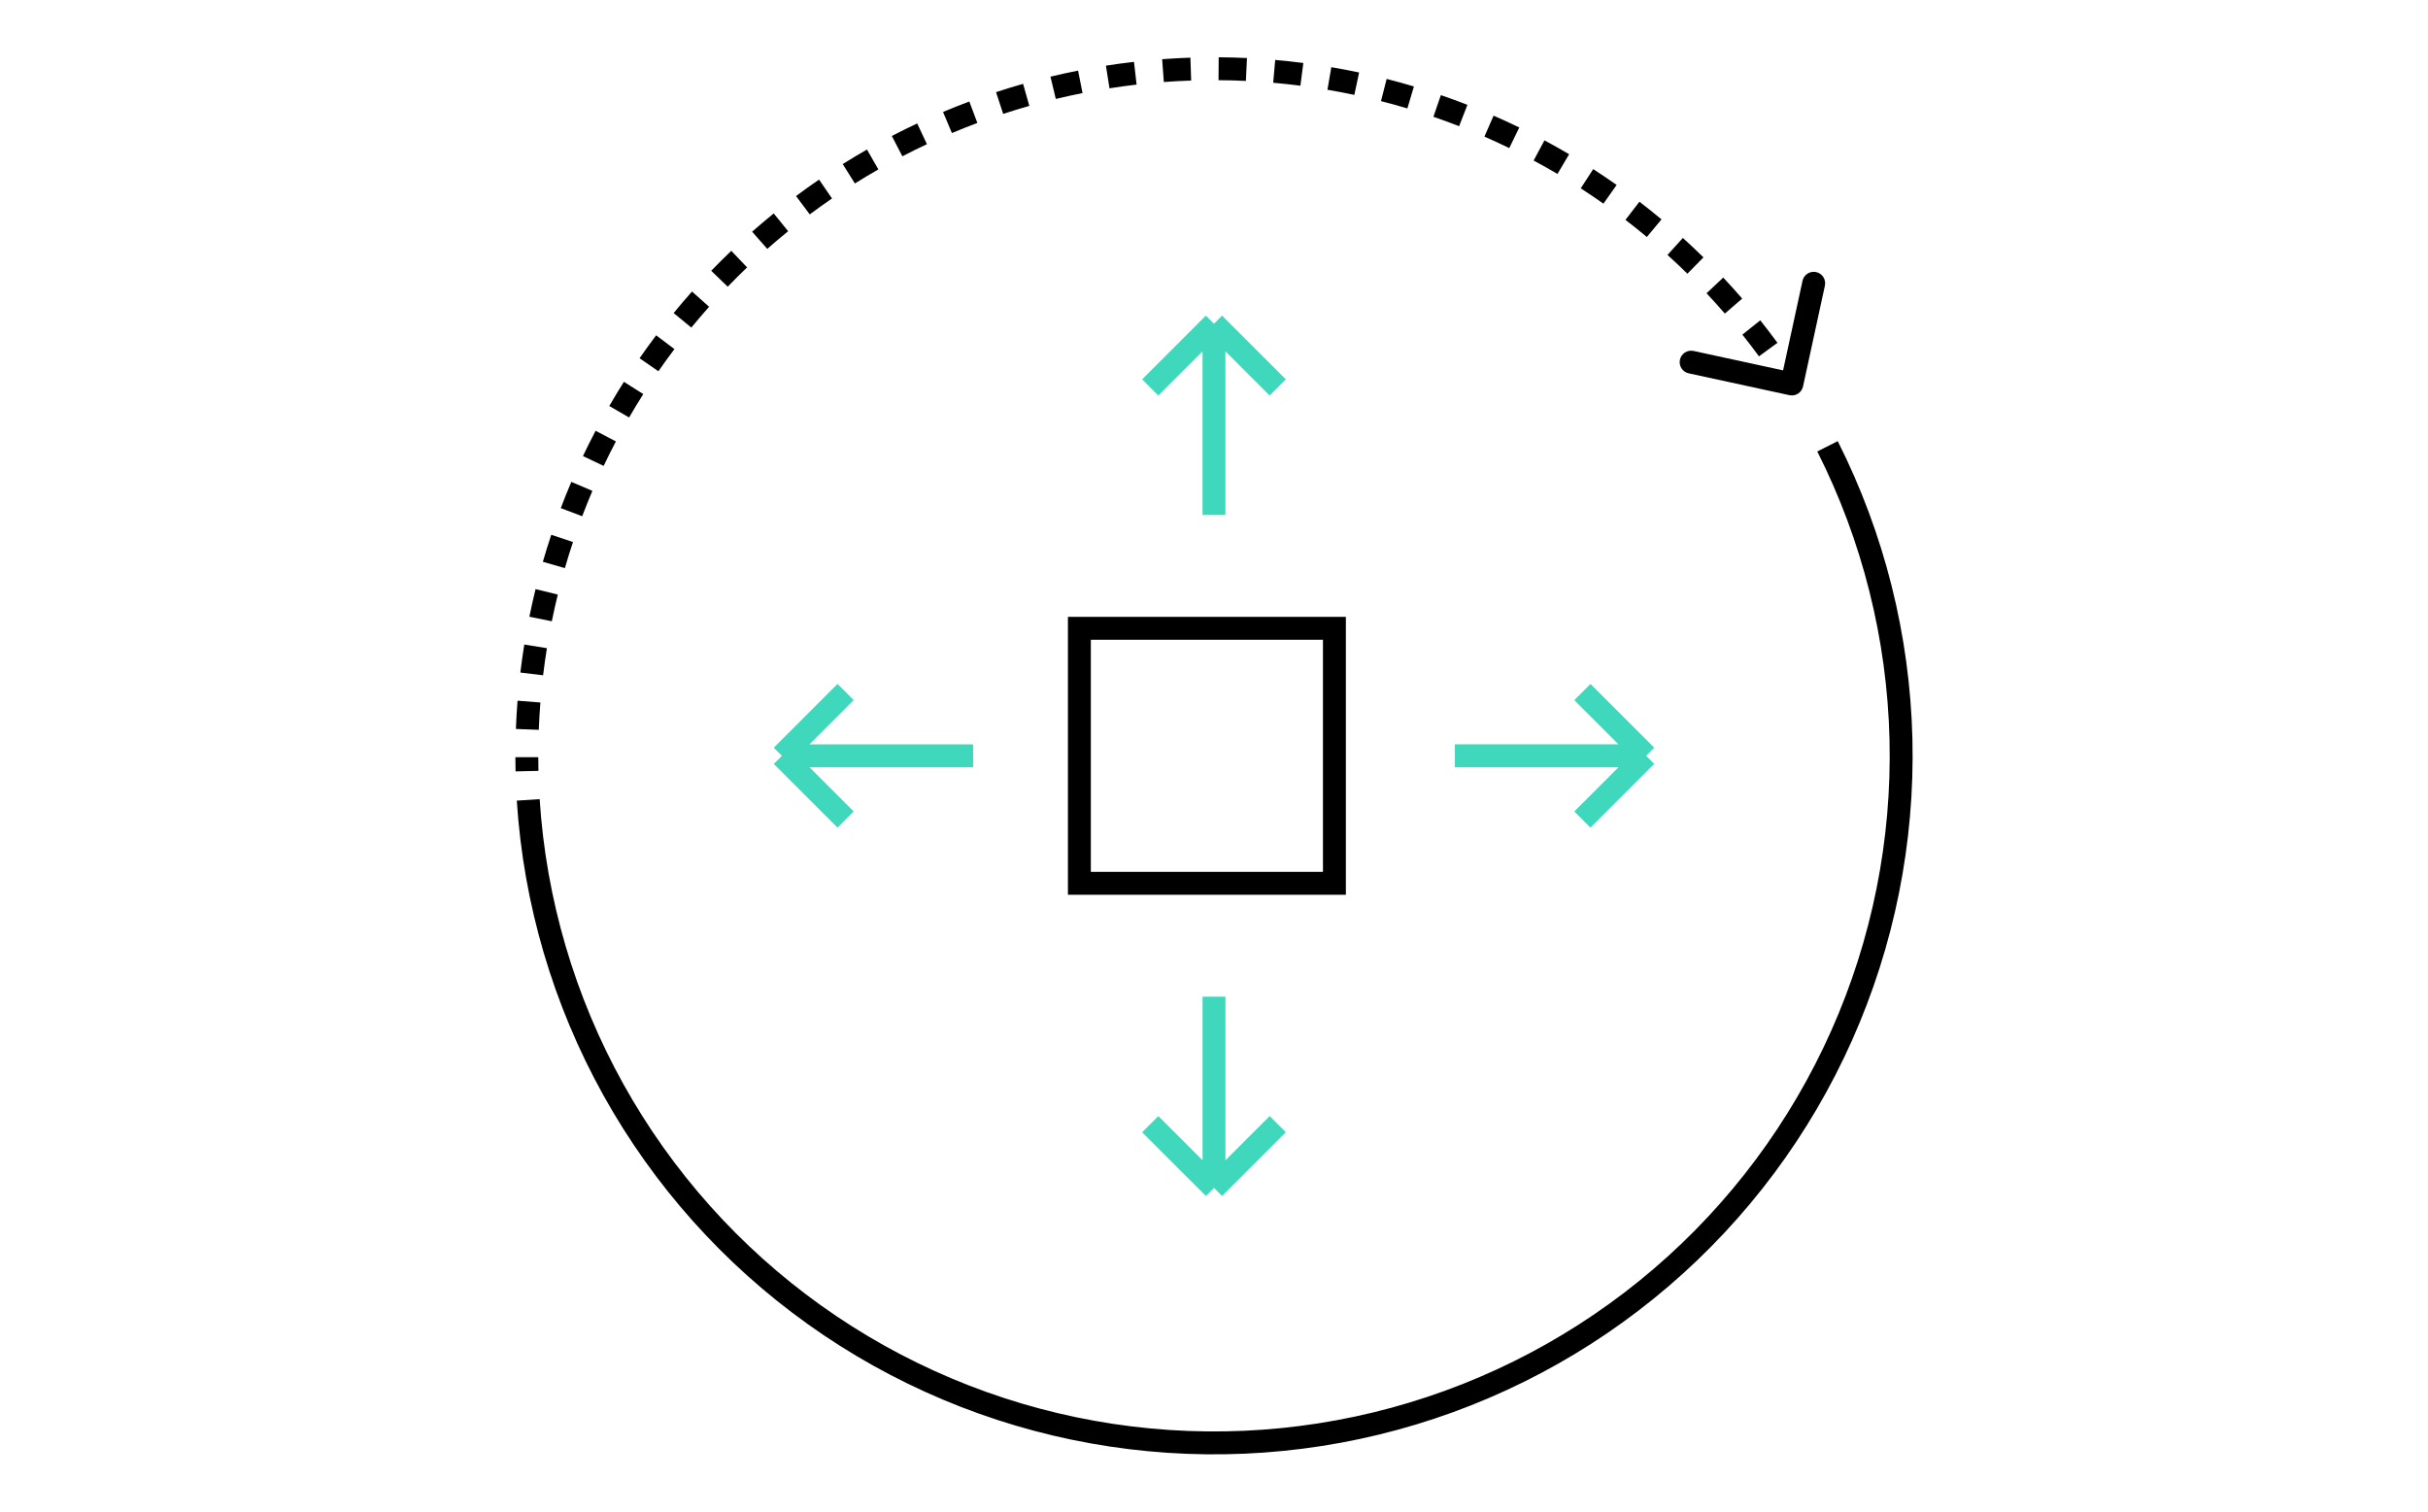
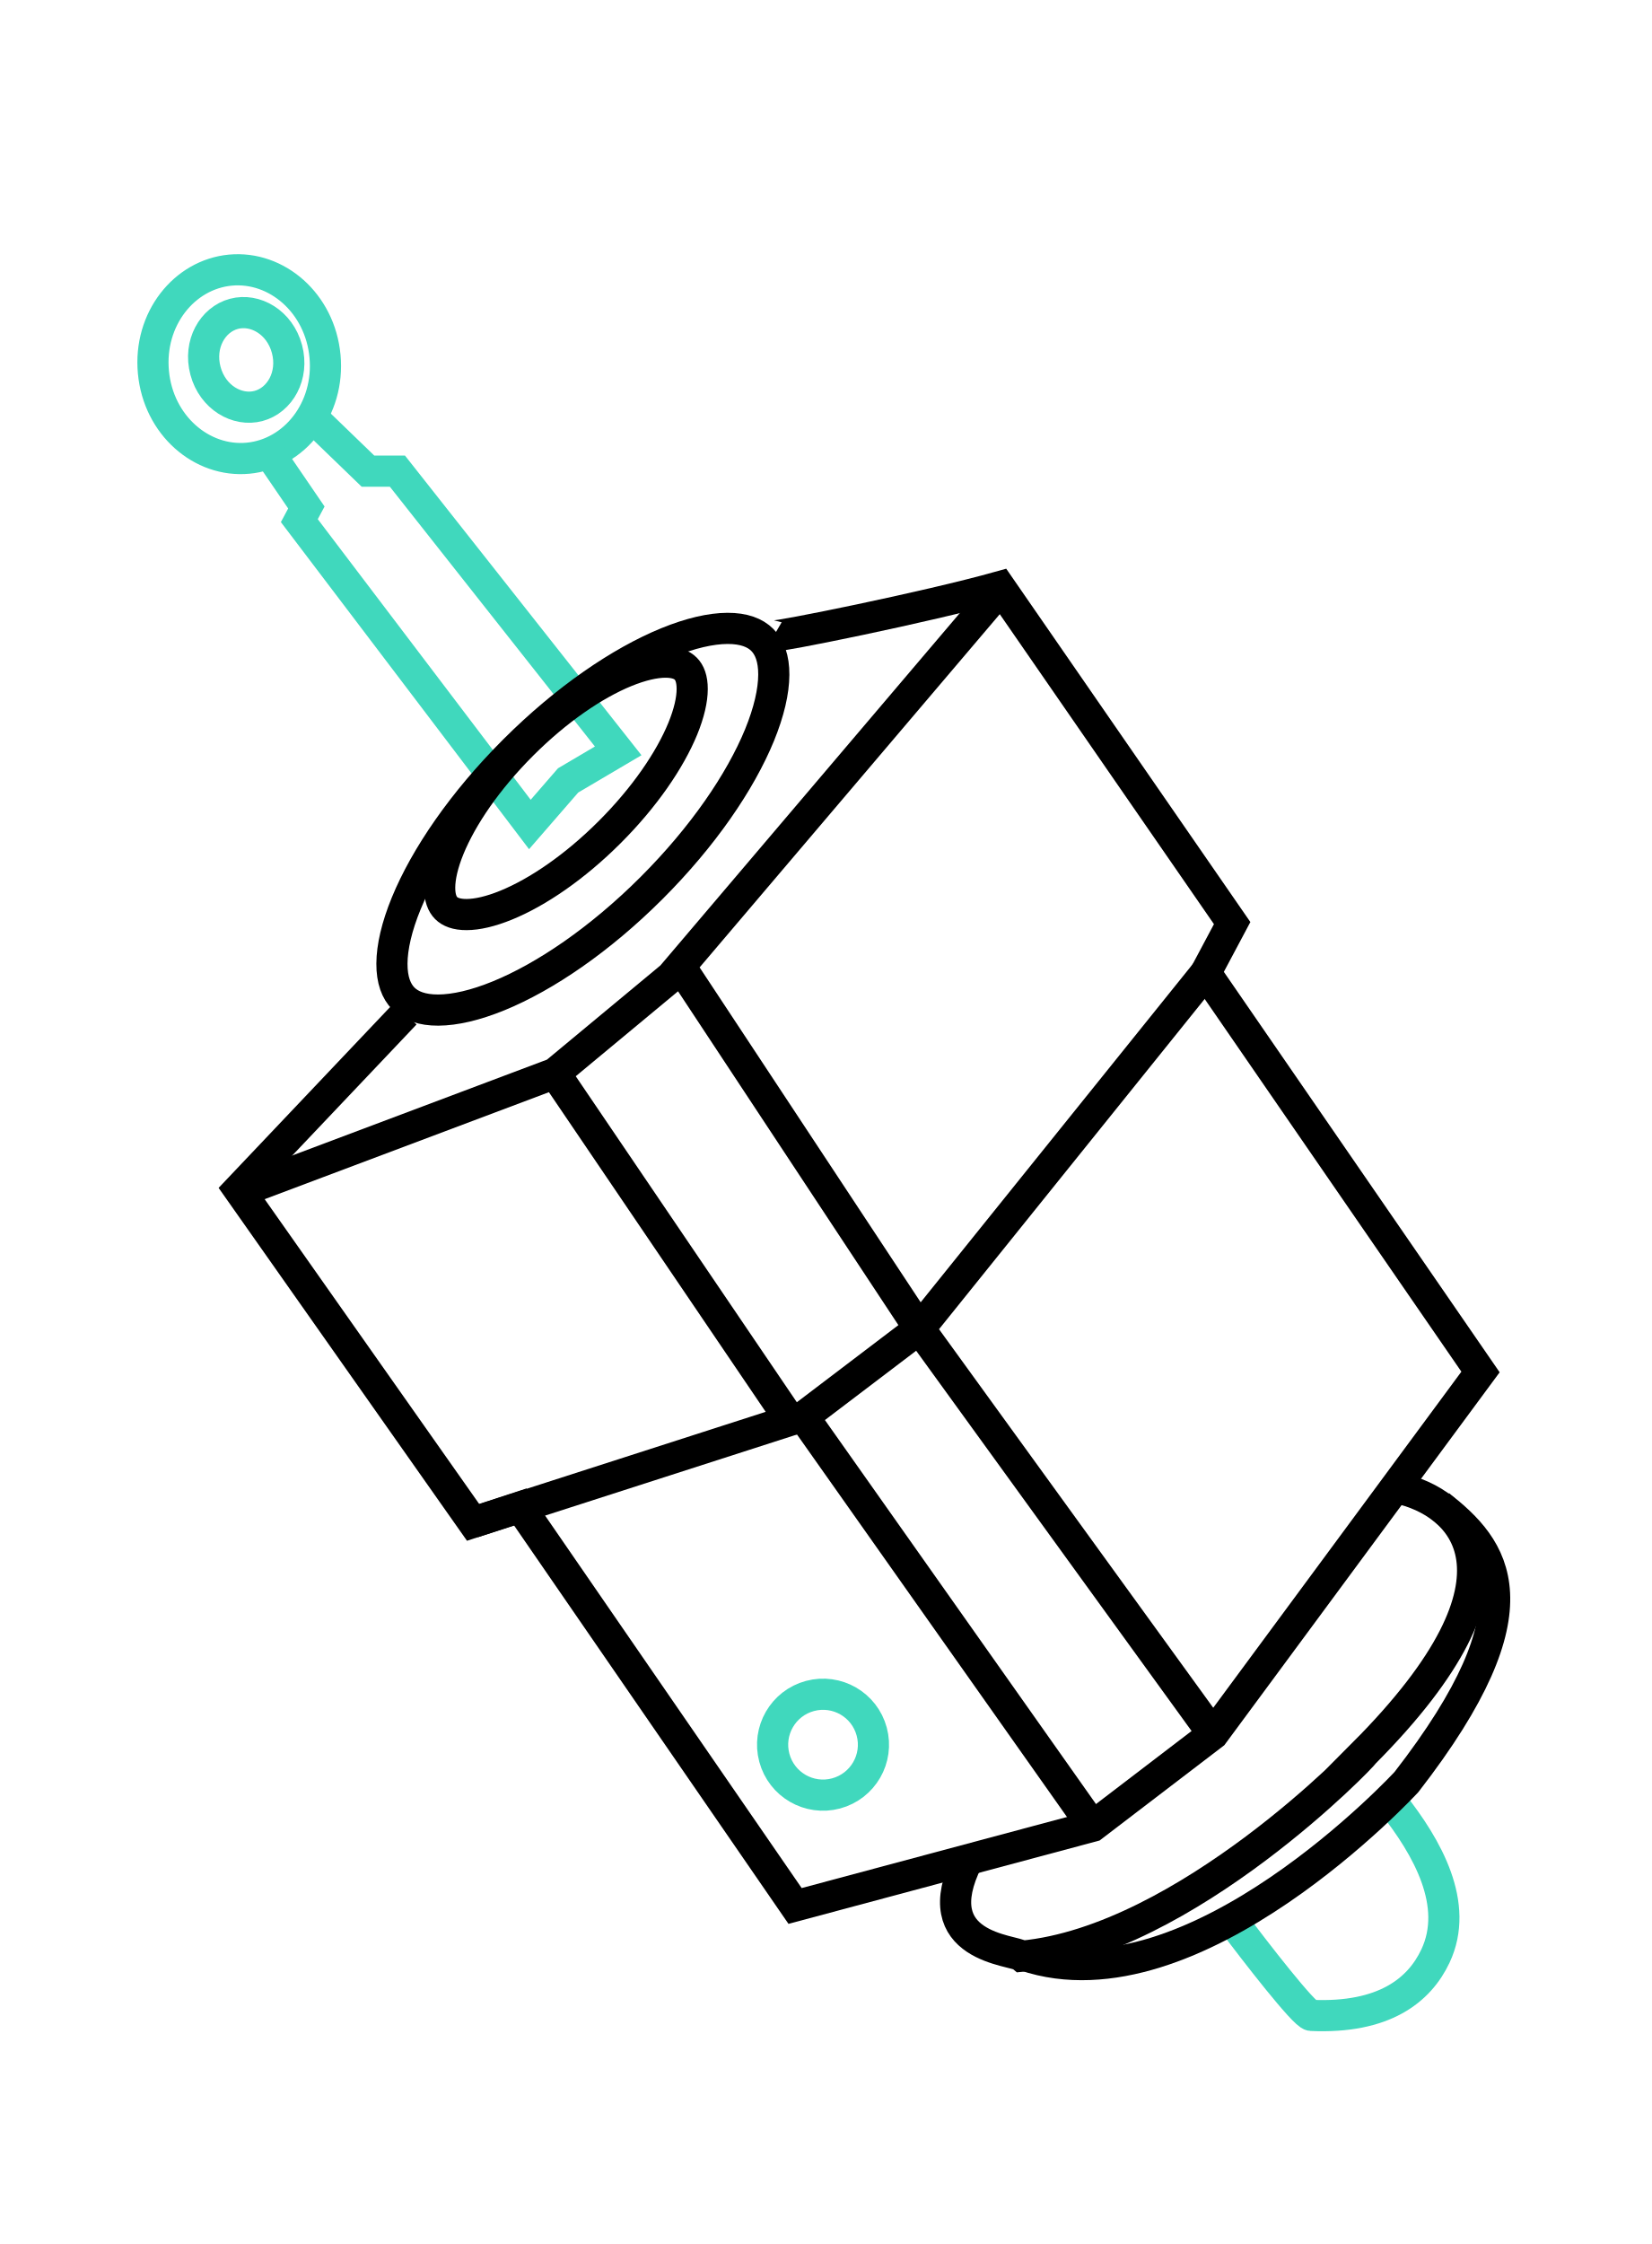
- <svg xmlns="http://www.w3.org/2000/svg" width="106" height="66" viewBox="0 0 106 66" fill="none">
-   <g id="Frame 1122">
-     <g id="Group 2017">
-       <g id="Group 1851">
-         <path id="Vector 137" d="M47.123 38.567V27.433H58.257V38.567H47.123Z" stroke="black" />
-         <path id="Vector 138" d="M52.999 22.484V14.134M52.999 14.134L50.216 16.917M52.999 14.134L55.783 16.917" stroke="#40D8BD" />
-         <path id="Vector 140" d="M42.484 33L34.134 33M34.134 33L36.917 35.783M34.134 33L36.917 30.216" stroke="#40D8BD" />
-         <path id="Vector 139" d="M53 43.516L53 51.866M53 51.866L55.783 49.083M53 51.866L50.216 49.083" stroke="#40D8BD" />
-         <path id="Vector 141" d="M63.516 32.999L71.866 32.999M71.866 32.999L69.083 30.216M71.866 32.999L69.083 35.783" stroke="#40D8BD" />
-       </g>
-       <g id="Group 1850">
-         <path id="Ellipse 1049" d="M78.122 17.254C78.392 17.313 78.658 17.141 78.716 16.872L79.67 12.474C79.729 12.204 79.558 11.938 79.288 11.879C79.018 11.821 78.752 11.992 78.693 12.262L77.845 16.171L73.936 15.323C73.666 15.264 73.4 15.436 73.341 15.706C73.283 15.976 73.454 16.242 73.724 16.3L78.122 17.254ZM63.314 4.829L63.142 5.298L63.314 4.829ZM44.219 4.314L44.073 3.836L44.219 4.314ZM28.684 15.43L29.089 15.722L28.684 15.43ZM23.507 33.658C23.503 33.459 23.5 33.259 23.5 33.06L22.5 33.062C22.5 33.268 22.503 33.474 22.508 33.68L23.507 33.658ZM23.522 31.866C23.537 31.468 23.561 31.07 23.592 30.673L22.595 30.594C22.562 31.004 22.538 31.416 22.523 31.828L23.522 31.866ZM23.71 29.484C23.758 29.089 23.813 28.694 23.877 28.301L22.889 28.142C22.824 28.548 22.766 28.956 22.717 29.365L23.71 29.484ZM24.091 27.126C24.17 26.736 24.257 26.347 24.352 25.96L23.381 25.722C23.283 26.121 23.193 26.523 23.111 26.927L24.091 27.126ZM24.661 24.806C24.771 24.424 24.89 24.043 25.016 23.665L24.067 23.349C23.937 23.74 23.814 24.133 23.7 24.528L24.661 24.806ZM25.417 22.54C25.558 22.168 25.707 21.798 25.863 21.432L24.943 21.04C24.781 21.419 24.628 21.8 24.482 22.185L25.417 22.54ZM26.354 20.342C26.524 19.983 26.702 19.627 26.888 19.274L26.003 18.808C25.811 19.173 25.627 19.542 25.45 19.913L26.354 20.342ZM27.465 18.228C27.664 17.883 27.871 17.543 28.084 17.206L27.239 16.671C27.019 17.019 26.805 17.371 26.599 17.727L27.465 18.228ZM28.744 16.21C28.857 16.047 28.972 15.884 29.089 15.722L28.279 15.137C28.158 15.304 28.039 15.472 27.922 15.641L28.744 16.21ZM29.089 15.722C29.206 15.561 29.324 15.401 29.444 15.242L28.645 14.64C28.521 14.804 28.399 14.97 28.279 15.137L29.089 15.722ZM30.182 14.302C30.435 13.994 30.694 13.691 30.958 13.394L30.211 12.729C29.937 13.037 29.67 13.35 29.409 13.669L30.182 14.302ZM31.77 12.518C32.047 12.231 32.329 11.95 32.617 11.675L31.926 10.952C31.628 11.236 31.336 11.527 31.05 11.823L31.77 12.518ZM33.497 10.867C33.796 10.603 34.1 10.346 34.409 10.095L33.779 9.319C33.459 9.578 33.145 9.844 32.836 10.117L33.497 10.867ZM35.352 9.361C35.671 9.123 35.995 8.891 36.323 8.666L35.758 7.841C35.418 8.074 35.083 8.314 34.753 8.56L35.352 9.361ZM37.322 8.011C37.66 7.799 38.001 7.594 38.347 7.397L37.85 6.529C37.493 6.733 37.139 6.945 36.791 7.164L37.322 8.011ZM39.396 6.824C39.749 6.641 40.106 6.464 40.467 6.295L40.042 5.39C39.669 5.565 39.3 5.747 38.934 5.937L39.396 6.824ZM41.558 5.809C41.925 5.655 42.295 5.508 42.669 5.368L42.318 4.432C41.932 4.576 41.55 4.728 41.17 4.888L41.558 5.809ZM43.796 4.973C43.985 4.911 44.175 4.85 44.365 4.792L44.073 3.836C43.876 3.896 43.679 3.958 43.484 4.023L43.796 4.973ZM44.365 4.792C44.556 4.734 44.747 4.677 44.938 4.623L44.665 3.661C44.467 3.717 44.27 3.775 44.073 3.836L44.365 4.792ZM46.094 4.32C46.482 4.226 46.871 4.141 47.261 4.064L47.066 3.083C46.663 3.163 46.261 3.251 45.86 3.348L46.094 4.32ZM48.437 3.855C48.831 3.793 49.226 3.74 49.621 3.694L49.507 2.701C49.098 2.748 48.69 2.803 48.282 2.867L48.437 3.855ZM50.81 3.581C51.208 3.552 51.605 3.53 52.003 3.517L51.97 2.517C51.558 2.531 51.147 2.554 50.736 2.584L50.81 3.581ZM53.198 3.501C53.596 3.503 53.994 3.514 54.392 3.533L54.439 2.534C54.028 2.515 53.616 2.503 53.205 2.501L53.198 3.501ZM55.584 3.613C55.981 3.648 56.377 3.691 56.772 3.742L56.9 2.75C56.491 2.698 56.082 2.653 55.672 2.617L55.584 3.613ZM57.953 3.919C58.346 3.986 58.737 4.06 59.127 4.143L59.335 3.165C58.931 3.079 58.527 3.002 58.121 2.933L57.953 3.919ZM60.29 4.415C60.676 4.513 61.06 4.62 61.442 4.734L61.728 3.775C61.333 3.657 60.936 3.548 60.538 3.446L60.29 4.415ZM62.579 5.099C62.768 5.163 62.955 5.23 63.142 5.298L63.486 4.359C63.293 4.288 63.099 4.22 62.904 4.153L62.579 5.099ZM63.142 5.298C63.33 5.367 63.516 5.437 63.701 5.509L64.064 4.578C63.872 4.503 63.68 4.43 63.486 4.359L63.142 5.298ZM64.806 5.965C65.171 6.125 65.533 6.292 65.891 6.465L66.328 5.566C65.958 5.386 65.584 5.214 65.206 5.049L64.806 5.965ZM66.954 7.009C67.306 7.198 67.653 7.393 67.995 7.595L68.504 6.734C68.149 6.525 67.79 6.323 67.427 6.128L66.954 7.009ZM69.012 8.223C69.346 8.44 69.676 8.663 70.002 8.892L70.578 8.075C70.242 7.838 69.9 7.607 69.555 7.384L69.012 8.223ZM70.964 9.6C71.28 9.843 71.591 10.092 71.897 10.347L72.537 9.579C72.221 9.315 71.9 9.058 71.573 8.807L70.964 9.6ZM72.798 11.131C73.094 11.398 73.383 11.671 73.668 11.95L74.368 11.237C74.074 10.948 73.775 10.665 73.469 10.389L72.798 11.131ZM74.503 12.804C74.775 13.094 75.042 13.39 75.303 13.691L76.059 13.037C75.79 12.725 75.514 12.419 75.232 12.12L74.503 12.804ZM76.067 14.61C76.315 14.921 76.557 15.238 76.792 15.559L77.599 14.968C77.355 14.636 77.105 14.309 76.849 13.987L76.067 14.61ZM77.479 16.537C77.59 16.702 77.7 16.869 77.807 17.036L78.648 16.495C78.537 16.322 78.424 16.15 78.309 15.979L77.479 16.537ZM78.122 17.254C78.392 17.313 78.658 17.141 78.716 16.872L79.67 12.474C79.729 12.204 79.558 11.938 79.288 11.879C79.018 11.821 78.752 11.992 78.693 12.262L77.845 16.171L73.936 15.323C73.666 15.264 73.4 15.436 73.341 15.706C73.283 15.976 73.454 16.242 73.724 16.3L78.122 17.254ZM63.314 4.829L63.142 5.298L63.314 4.829ZM44.219 4.314L44.073 3.836L44.219 4.314ZM28.684 15.43L29.089 15.722L28.684 15.43ZM23.507 33.658C23.503 33.459 23.5 33.259 23.5 33.06L22.5 33.062C22.5 33.268 22.503 33.474 22.508 33.68L23.507 33.658ZM23.522 31.866C23.537 31.468 23.561 31.07 23.592 30.673L22.595 30.594C22.562 31.004 22.538 31.416 22.523 31.828L23.522 31.866ZM23.71 29.484C23.758 29.089 23.813 28.694 23.877 28.301L22.889 28.142C22.824 28.548 22.766 28.956 22.717 29.365L23.71 29.484ZM24.091 27.126C24.17 26.736 24.257 26.347 24.352 25.96L23.381 25.722C23.283 26.121 23.193 26.523 23.111 26.927L24.091 27.126ZM24.661 24.806C24.771 24.424 24.89 24.043 25.016 23.665L24.067 23.349C23.937 23.74 23.814 24.133 23.7 24.528L24.661 24.806ZM25.417 22.54C25.558 22.168 25.707 21.798 25.863 21.432L24.943 21.04C24.781 21.419 24.628 21.8 24.482 22.185L25.417 22.54ZM26.354 20.342C26.524 19.983 26.702 19.627 26.888 19.274L26.003 18.808C25.811 19.173 25.627 19.542 25.45 19.913L26.354 20.342ZM27.465 18.228C27.664 17.883 27.871 17.543 28.084 17.206L27.239 16.671C27.019 17.019 26.805 17.371 26.599 17.727L27.465 18.228ZM28.744 16.21C28.857 16.047 28.972 15.884 29.089 15.722L28.279 15.137C28.158 15.304 28.039 15.472 27.922 15.641L28.744 16.21ZM29.089 15.722C29.206 15.561 29.324 15.401 29.444 15.242L28.645 14.64C28.521 14.804 28.399 14.97 28.279 15.137L29.089 15.722ZM30.182 14.302C30.435 13.994 30.694 13.691 30.958 13.394L30.211 12.729C29.937 13.037 29.67 13.35 29.409 13.669L30.182 14.302ZM31.77 12.518C32.047 12.231 32.329 11.95 32.617 11.675L31.926 10.952C31.628 11.236 31.336 11.527 31.05 11.823L31.77 12.518ZM33.497 10.867C33.796 10.603 34.1 10.346 34.409 10.095L33.779 9.319C33.459 9.578 33.145 9.844 32.836 10.117L33.497 10.867ZM35.352 9.361C35.671 9.123 35.995 8.891 36.323 8.666L35.758 7.841C35.418 8.074 35.083 8.314 34.753 8.56L35.352 9.361ZM37.322 8.011C37.66 7.799 38.001 7.594 38.347 7.397L37.85 6.529C37.493 6.733 37.139 6.945 36.791 7.164L37.322 8.011ZM39.396 6.824C39.749 6.641 40.106 6.464 40.467 6.295L40.042 5.39C39.669 5.565 39.3 5.747 38.934 5.937L39.396 6.824ZM41.558 5.809C41.925 5.655 42.295 5.508 42.669 5.368L42.318 4.432C41.932 4.576 41.55 4.728 41.17 4.888L41.558 5.809ZM43.796 4.973C43.985 4.911 44.175 4.85 44.365 4.792L44.073 3.836C43.876 3.896 43.679 3.958 43.484 4.023L43.796 4.973ZM44.365 4.792C44.556 4.734 44.747 4.677 44.938 4.623L44.665 3.661C44.467 3.717 44.27 3.775 44.073 3.836L44.365 4.792ZM46.094 4.32C46.482 4.226 46.871 4.141 47.261 4.064L47.066 3.083C46.663 3.163 46.261 3.251 45.86 3.348L46.094 4.32ZM48.437 3.855C48.831 3.793 49.226 3.74 49.621 3.694L49.507 2.701C49.098 2.748 48.69 2.803 48.282 2.867L48.437 3.855ZM50.81 3.581C51.208 3.552 51.605 3.53 52.003 3.517L51.97 2.517C51.558 2.531 51.147 2.554 50.736 2.584L50.81 3.581ZM53.198 3.501C53.596 3.503 53.994 3.514 54.392 3.533L54.439 2.534C54.028 2.515 53.616 2.503 53.205 2.501L53.198 3.501ZM55.584 3.613C55.981 3.648 56.377 3.691 56.772 3.742L56.9 2.75C56.491 2.698 56.082 2.653 55.672 2.617L55.584 3.613ZM57.953 3.919C58.346 3.986 58.737 4.06 59.127 4.143L59.335 3.165C58.931 3.079 58.527 3.002 58.121 2.933L57.953 3.919ZM60.29 4.415C60.676 4.513 61.06 4.62 61.442 4.734L61.728 3.775C61.333 3.657 60.936 3.548 60.538 3.446L60.29 4.415ZM62.579 5.099C62.768 5.163 62.955 5.23 63.142 5.298L63.486 4.359C63.293 4.288 63.099 4.22 62.904 4.153L62.579 5.099ZM63.142 5.298C63.33 5.367 63.516 5.437 63.701 5.509L64.064 4.578C63.872 4.503 63.68 4.43 63.486 4.359L63.142 5.298ZM64.806 5.965C65.171 6.125 65.533 6.292 65.891 6.465L66.328 5.566C65.958 5.386 65.584 5.214 65.206 5.049L64.806 5.965ZM66.954 7.009C67.306 7.198 67.653 7.393 67.995 7.595L68.504 6.734C68.149 6.525 67.79 6.323 67.427 6.128L66.954 7.009ZM69.012 8.223C69.346 8.44 69.676 8.663 70.002 8.892L70.578 8.075C70.242 7.838 69.9 7.607 69.555 7.384L69.012 8.223ZM70.964 9.6C71.28 9.843 71.591 10.092 71.897 10.347L72.537 9.579C72.221 9.315 71.9 9.058 71.573 8.807L70.964 9.6ZM72.798 11.131C73.094 11.398 73.383 11.671 73.668 11.95L74.368 11.237C74.074 10.948 73.775 10.665 73.469 10.389L72.798 11.131ZM74.503 12.804C74.775 13.094 75.042 13.39 75.303 13.691L76.059 13.037C75.79 12.725 75.514 12.419 75.232 12.12L74.503 12.804ZM76.067 14.61C76.315 14.921 76.557 15.238 76.792 15.559L77.599 14.968C77.355 14.636 77.105 14.309 76.849 13.987L76.067 14.61ZM77.479 16.537C77.59 16.702 77.7 16.869 77.807 17.036L78.648 16.495C78.537 16.322 78.424 16.15 78.309 15.979L77.479 16.537Z" fill="black" />
-         <path id="Ellipse 1050" d="M23.061 34.925C23.347 39.364 24.616 43.685 26.777 47.574C28.939 51.463 31.938 54.822 35.558 57.409C39.178 59.995 43.328 61.745 47.707 62.529C52.086 63.314 56.585 63.116 60.878 61.947C65.171 60.779 69.15 58.67 72.527 55.775C75.905 52.879 78.596 49.268 80.406 45.203C82.215 41.139 83.098 36.723 82.991 32.275C82.883 27.828 81.788 23.459 79.784 19.487" stroke="black" />
-       </g>
+ <svg xmlns="http://www.w3.org/2000/svg" width="53" height="72" viewBox="0 0 53 72" fill="none">
+   <g id="Group 2061">
+     <g id="Group 1765">
+       <path id="Vector 123" d="M44.622 57.772L44.684 57.85C45.817 59.278 46.847 61.111 46.071 62.76C45.553 63.861 44.419 64.77 42.083 64.665C41.861 64.652 40.286 62.619 39.527 61.604" stroke="#40D8BD" />
+       <path id="Ellipse 1077" d="M7.96 14.702C6.475 14.841 5.083 13.646 4.924 11.943C4.764 10.239 5.909 8.807 7.394 8.667C8.879 8.528 10.271 9.723 10.431 11.427C10.591 13.13 9.445 14.563 7.96 14.702Z" stroke="#40D8BD" />
+       <path id="Ellipse 1078" d="M8.299 13.025C7.617 13.208 6.825 12.756 6.595 11.898C6.365 11.039 6.825 10.252 7.507 10.07C8.188 9.887 8.98 10.339 9.21 11.197C9.44 12.056 8.98 12.843 8.299 13.025Z" stroke="#40D8BD" />
+       <path id="Vector 118" d="M10.181 13.544L11.81 15.117L12.755 15.117L19.841 24.092L18.233 25.04L17.006 26.454L9.607 16.705L9.833 16.283L8.657 14.562" stroke="#40D8BD" />
+       <path id="Vector 119" d="M24.833 20.402C24.919 20.452 29.734 19.485 32.086 18.825L39.546 29.618L38.695 31.216L47.517 44.021L38.935 55.641L35.067 58.596L25.518 61.154L16.696 48.35L15.184 48.846L7.661 38.161L13.005 32.527" stroke="black" />
+       <path id="Ellipse 1079" d="M20.912 28.492C19.259 30.143 17.498 31.34 16.004 31.951C15.256 32.257 14.599 32.406 14.068 32.409C13.541 32.411 13.179 32.27 12.948 32.039C12.718 31.808 12.577 31.446 12.579 30.918C12.582 30.388 12.732 29.731 13.039 28.983C13.652 27.49 14.851 25.73 16.503 24.079C18.156 22.428 19.917 21.231 21.411 20.62C22.159 20.314 22.816 20.165 23.347 20.162C23.874 20.16 24.236 20.301 24.466 20.532C24.697 20.763 24.838 21.125 24.835 21.652C24.832 22.183 24.682 22.84 24.376 23.588C23.763 25.081 22.564 26.841 20.912 28.492Z" stroke="black" />
+       <path id="Ellipse 1080" d="M19.567 26.7C18.443 27.823 17.251 28.631 16.248 29.041C15.745 29.247 15.314 29.343 14.977 29.344C14.642 29.346 14.439 29.256 14.319 29.136C14.199 29.016 14.11 28.813 14.111 28.478C14.113 28.14 14.209 27.709 14.415 27.207C14.827 26.205 15.636 25.013 16.761 23.89C17.885 22.767 19.077 21.958 20.08 21.548C20.582 21.343 21.014 21.247 21.351 21.245C21.686 21.244 21.889 21.333 22.009 21.454C22.129 21.574 22.218 21.777 22.216 22.112C22.215 22.449 22.119 22.88 21.913 23.383C21.501 24.385 20.692 25.576 19.567 26.7Z" stroke="black" />
+       <path id="Vector 120" d="M32.108 18.91L21.548 31.334L17.81 34.437M17.81 34.437L7.683 38.247M17.81 34.437L25.363 45.571M25.363 45.571L25.789 45.457M25.363 45.571L15.184 48.847M25.789 45.457L35.066 58.596M25.789 45.457L29.509 42.632M21.974 31.22L29.509 42.632M29.509 42.632L38.934 55.641M29.509 42.632L38.695 31.216" stroke="black" />
+       <path id="Vector 121" d="M44.862 47.747C46.896 48.177 49.524 50.482 43.764 56.265C43.849 56.242 38.063 62.27 32.804 62.766C32.565 62.556 29.631 62.519 31.061 59.669" stroke="black" />
+       <path id="Vector 122" d="M46.199 48.303C47.935 49.666 49.529 51.523 45.141 57.176C45.141 57.176 38.316 64.579 32.889 62.743" stroke="black" />
+       <path id="Ellipse 1081" d="M26.834 57.543C25.971 57.774 25.083 57.262 24.852 56.398C24.621 55.535 25.133 54.648 25.996 54.416C26.86 54.185 27.747 54.697 27.978 55.561C28.21 56.424 27.697 57.311 26.834 57.543Z" stroke="#40D8BD" />
    </g>
  </g>
</svg>
